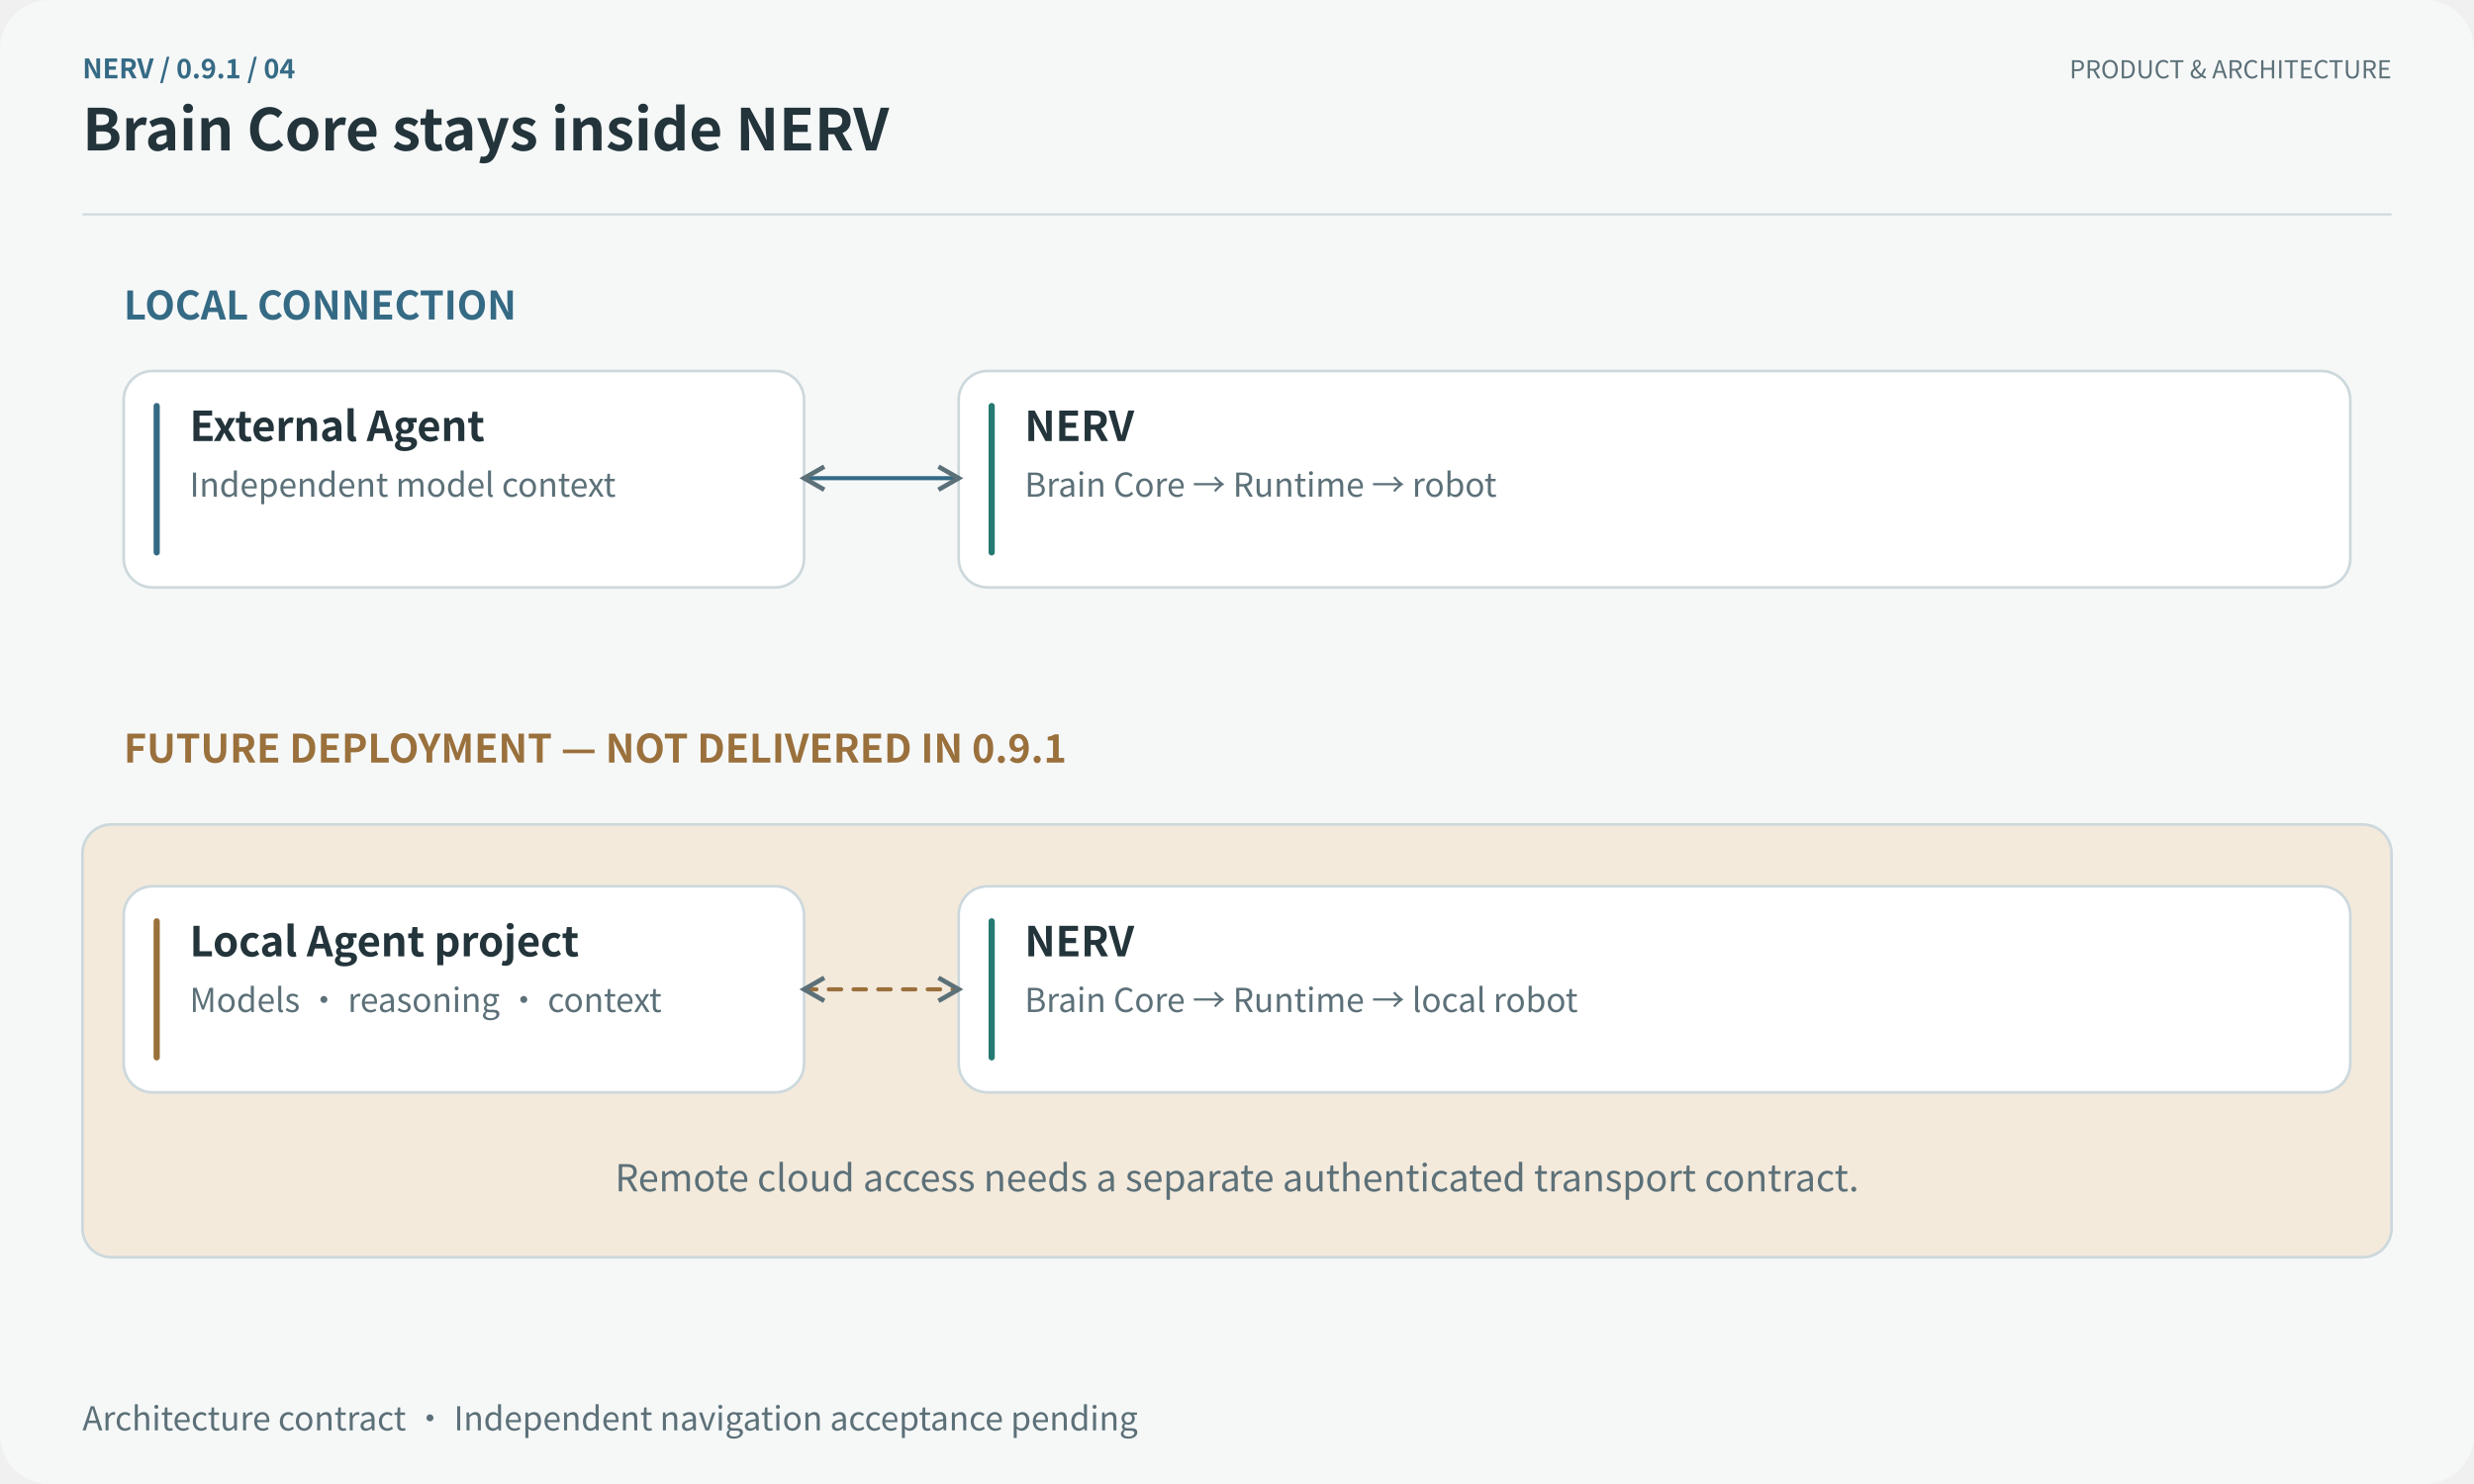
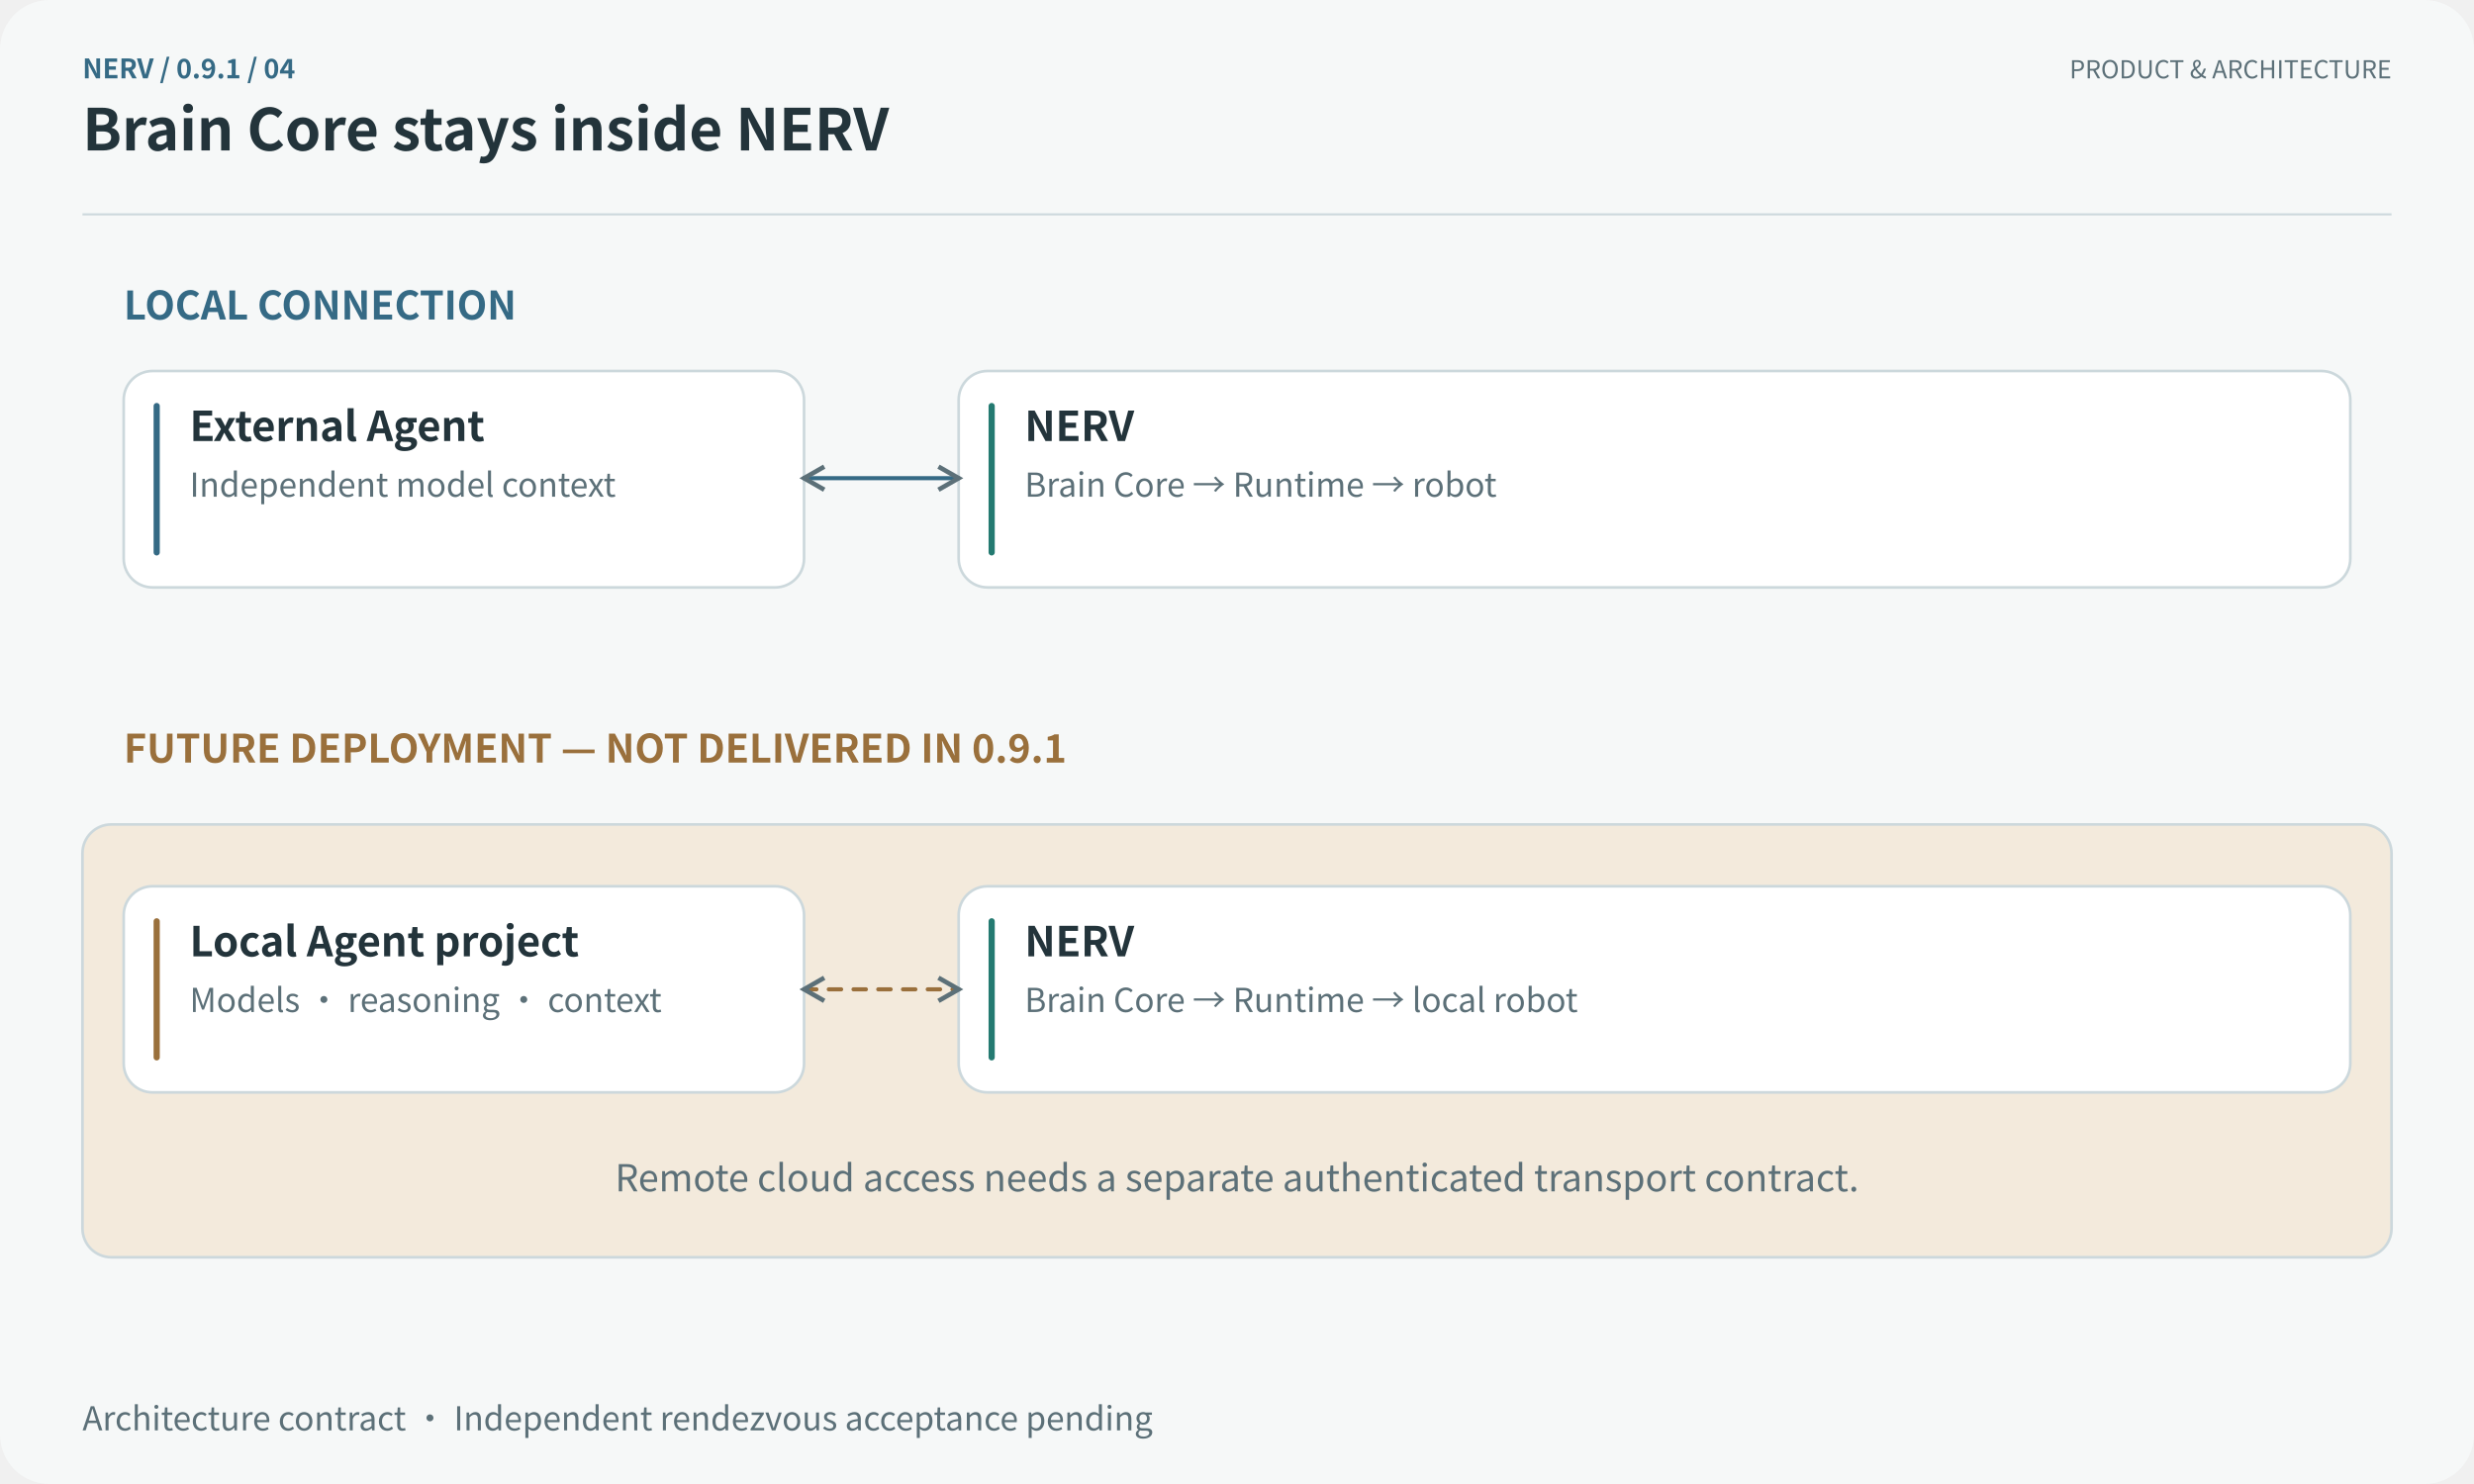
<svg xmlns="http://www.w3.org/2000/svg" width="1200" height="720" viewBox="0 0 1200 720" role="img" aria-labelledby="title desc">
  <defs>
    <marker id="arrow" viewBox="0 0 10 10" refX="8" refY="5" markerWidth="7" markerHeight="7" orient="auto-start-reverse">
      <path d="M1 1 L8 5 L1 9" fill="none" stroke="#5c7078" stroke-width="1.6" />
    </marker>
  </defs>
  <style>text {font-family:"Noto Sans CJK SC",Arial,sans-serif;fill:#23343b;} .muted{fill:#5c7078;} .mono{font-family:"DejaVu Sans Mono",monospace;}</style>
  <rect width="1200" height="720" rx="24" fill="#f6f8f8" />
  <path d="M40 104H1160" stroke="#ccd8dc" />
  <text x="40" y="38" font-size="13" style="fill:#356a85" font-weight="700" text-anchor="start">NERV   /   0.9.1 / 04</text>
  <text x="40" y="73" font-size="28" style="fill:#23343b" font-weight="700" text-anchor="start">Brain Core stays inside NERV</text>
  <text x="1160" y="38" font-size="12" style="fill:#5c7078" font-weight="400" text-anchor="end">PRODUCT &amp; ARCHITECTURE</text>
-   <text x="40" y="694" font-size="16" style="fill:#5c7078" font-weight="400" text-anchor="start">Architecture contract · Independent navigation acceptance pending</text>
+   <text x="40" y="694" font-size="16" style="fill:#5c7078" font-weight="400" text-anchor="start">Architecture contract · Independent rendezvous acceptance pending</text>
  <text x="60" y="155" font-size="19" style="fill:#356a85" font-weight="700" text-anchor="start">LOCAL CONNECTION</text>
  <rect x="60" y="180" width="330" height="105" rx="14" fill="white" stroke="#ccd8dc" stroke-width="1.3" />
  <path d="M76 197v71" stroke="#356a85" stroke-width="3" stroke-linecap="round" />
  <text x="92" y="214" font-size="20" style="fill:#23343b" font-weight="600" text-anchor="start">External Agent</text>
  <text x="92" y="241" font-size="16" style="fill:#5c7078" font-weight="400" text-anchor="start">Independent model context</text>
  <rect x="465" y="180" width="675" height="105" rx="14" fill="white" stroke="#ccd8dc" stroke-width="1.3" />
  <path d="M481 197v71" stroke="#247a71" stroke-width="3" stroke-linecap="round" />
  <text x="497" y="214" font-size="20" style="fill:#23343b" font-weight="600" text-anchor="start">NERV</text>
  <text x="497" y="241" font-size="16" style="fill:#5c7078" font-weight="400" text-anchor="start">Brain Core → Runtime → robot</text>
  <path d="M390,232 L465,232" fill="none" stroke="#356a85" stroke-width="2" stroke-linecap="round" stroke-linejoin="round" marker-end="url(#arrow)" marker-start="url(#arrow)" />
  <text x="60" y="370" font-size="19" style="fill:#9a703c" font-weight="700" text-anchor="start">FUTURE DEPLOYMENT — NOT DELIVERED IN 0.9.1</text>
  <rect x="40" y="400" width="1120" height="210" rx="14" fill="#f3eadc" stroke="#ccd8dc" stroke-width="1.3" />
  <rect x="60" y="430" width="330" height="100" rx="14" fill="white" stroke="#ccd8dc" stroke-width="1.3" />
  <path d="M76 447v66" stroke="#9a703c" stroke-width="3" stroke-linecap="round" />
  <text x="92" y="464" font-size="20" style="fill:#23343b" font-weight="600" text-anchor="start">Local Agent project</text>
  <text x="92" y="491" font-size="16" style="fill:#5c7078" font-weight="400" text-anchor="start">Models · reasoning · context</text>
  <rect x="465" y="430" width="675" height="100" rx="14" fill="white" stroke="#ccd8dc" stroke-width="1.3" />
  <path d="M481 447v66" stroke="#247a71" stroke-width="3" stroke-linecap="round" />
  <text x="497" y="464" font-size="20" style="fill:#23343b" font-weight="600" text-anchor="start">NERV</text>
  <text x="497" y="491" font-size="16" style="fill:#5c7078" font-weight="400" text-anchor="start">Brain Core → Runtime → local robot</text>
  <path d="M390,480 L465,480" fill="none" stroke="#9a703c" stroke-width="2" stroke-linecap="round" stroke-linejoin="round" stroke-dasharray="6 6" marker-end="url(#arrow)" marker-start="url(#arrow)" />
  <text x="600" y="578" font-size="18" style="fill:#5c7078" font-weight="400" text-anchor="middle">Remote cloud access needs a separate authenticated transport contract.</text>
</svg>
